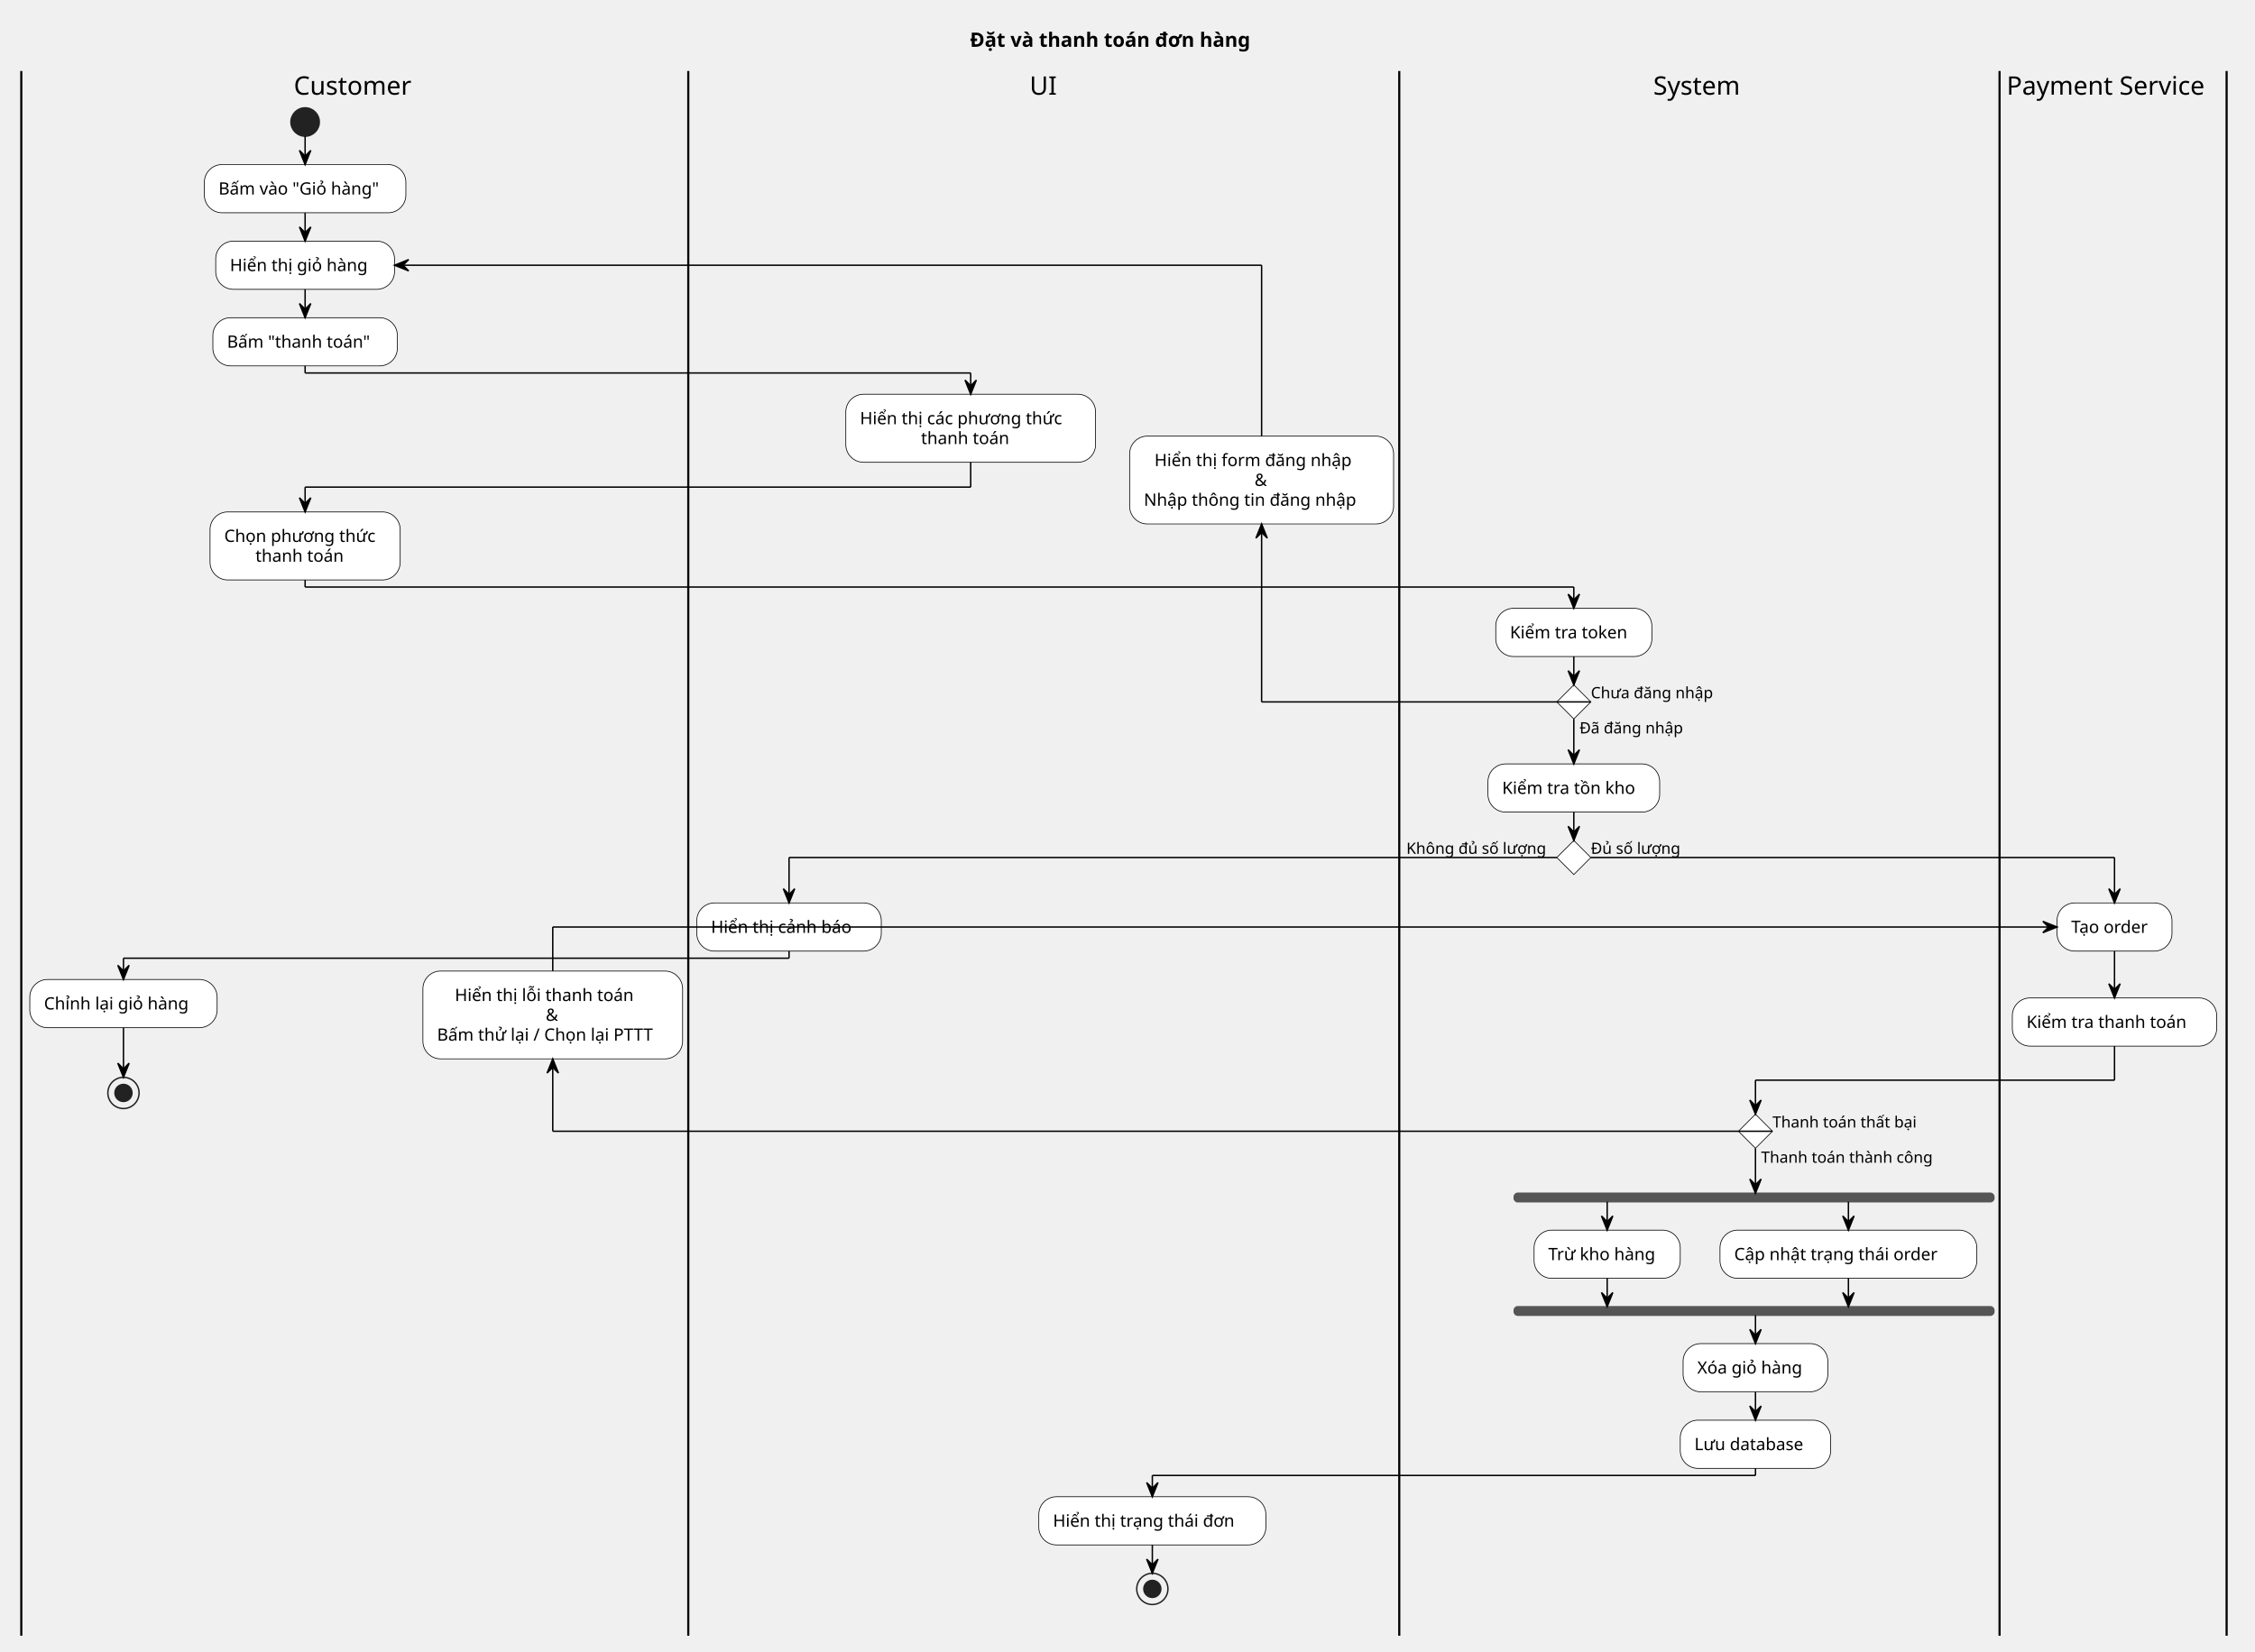
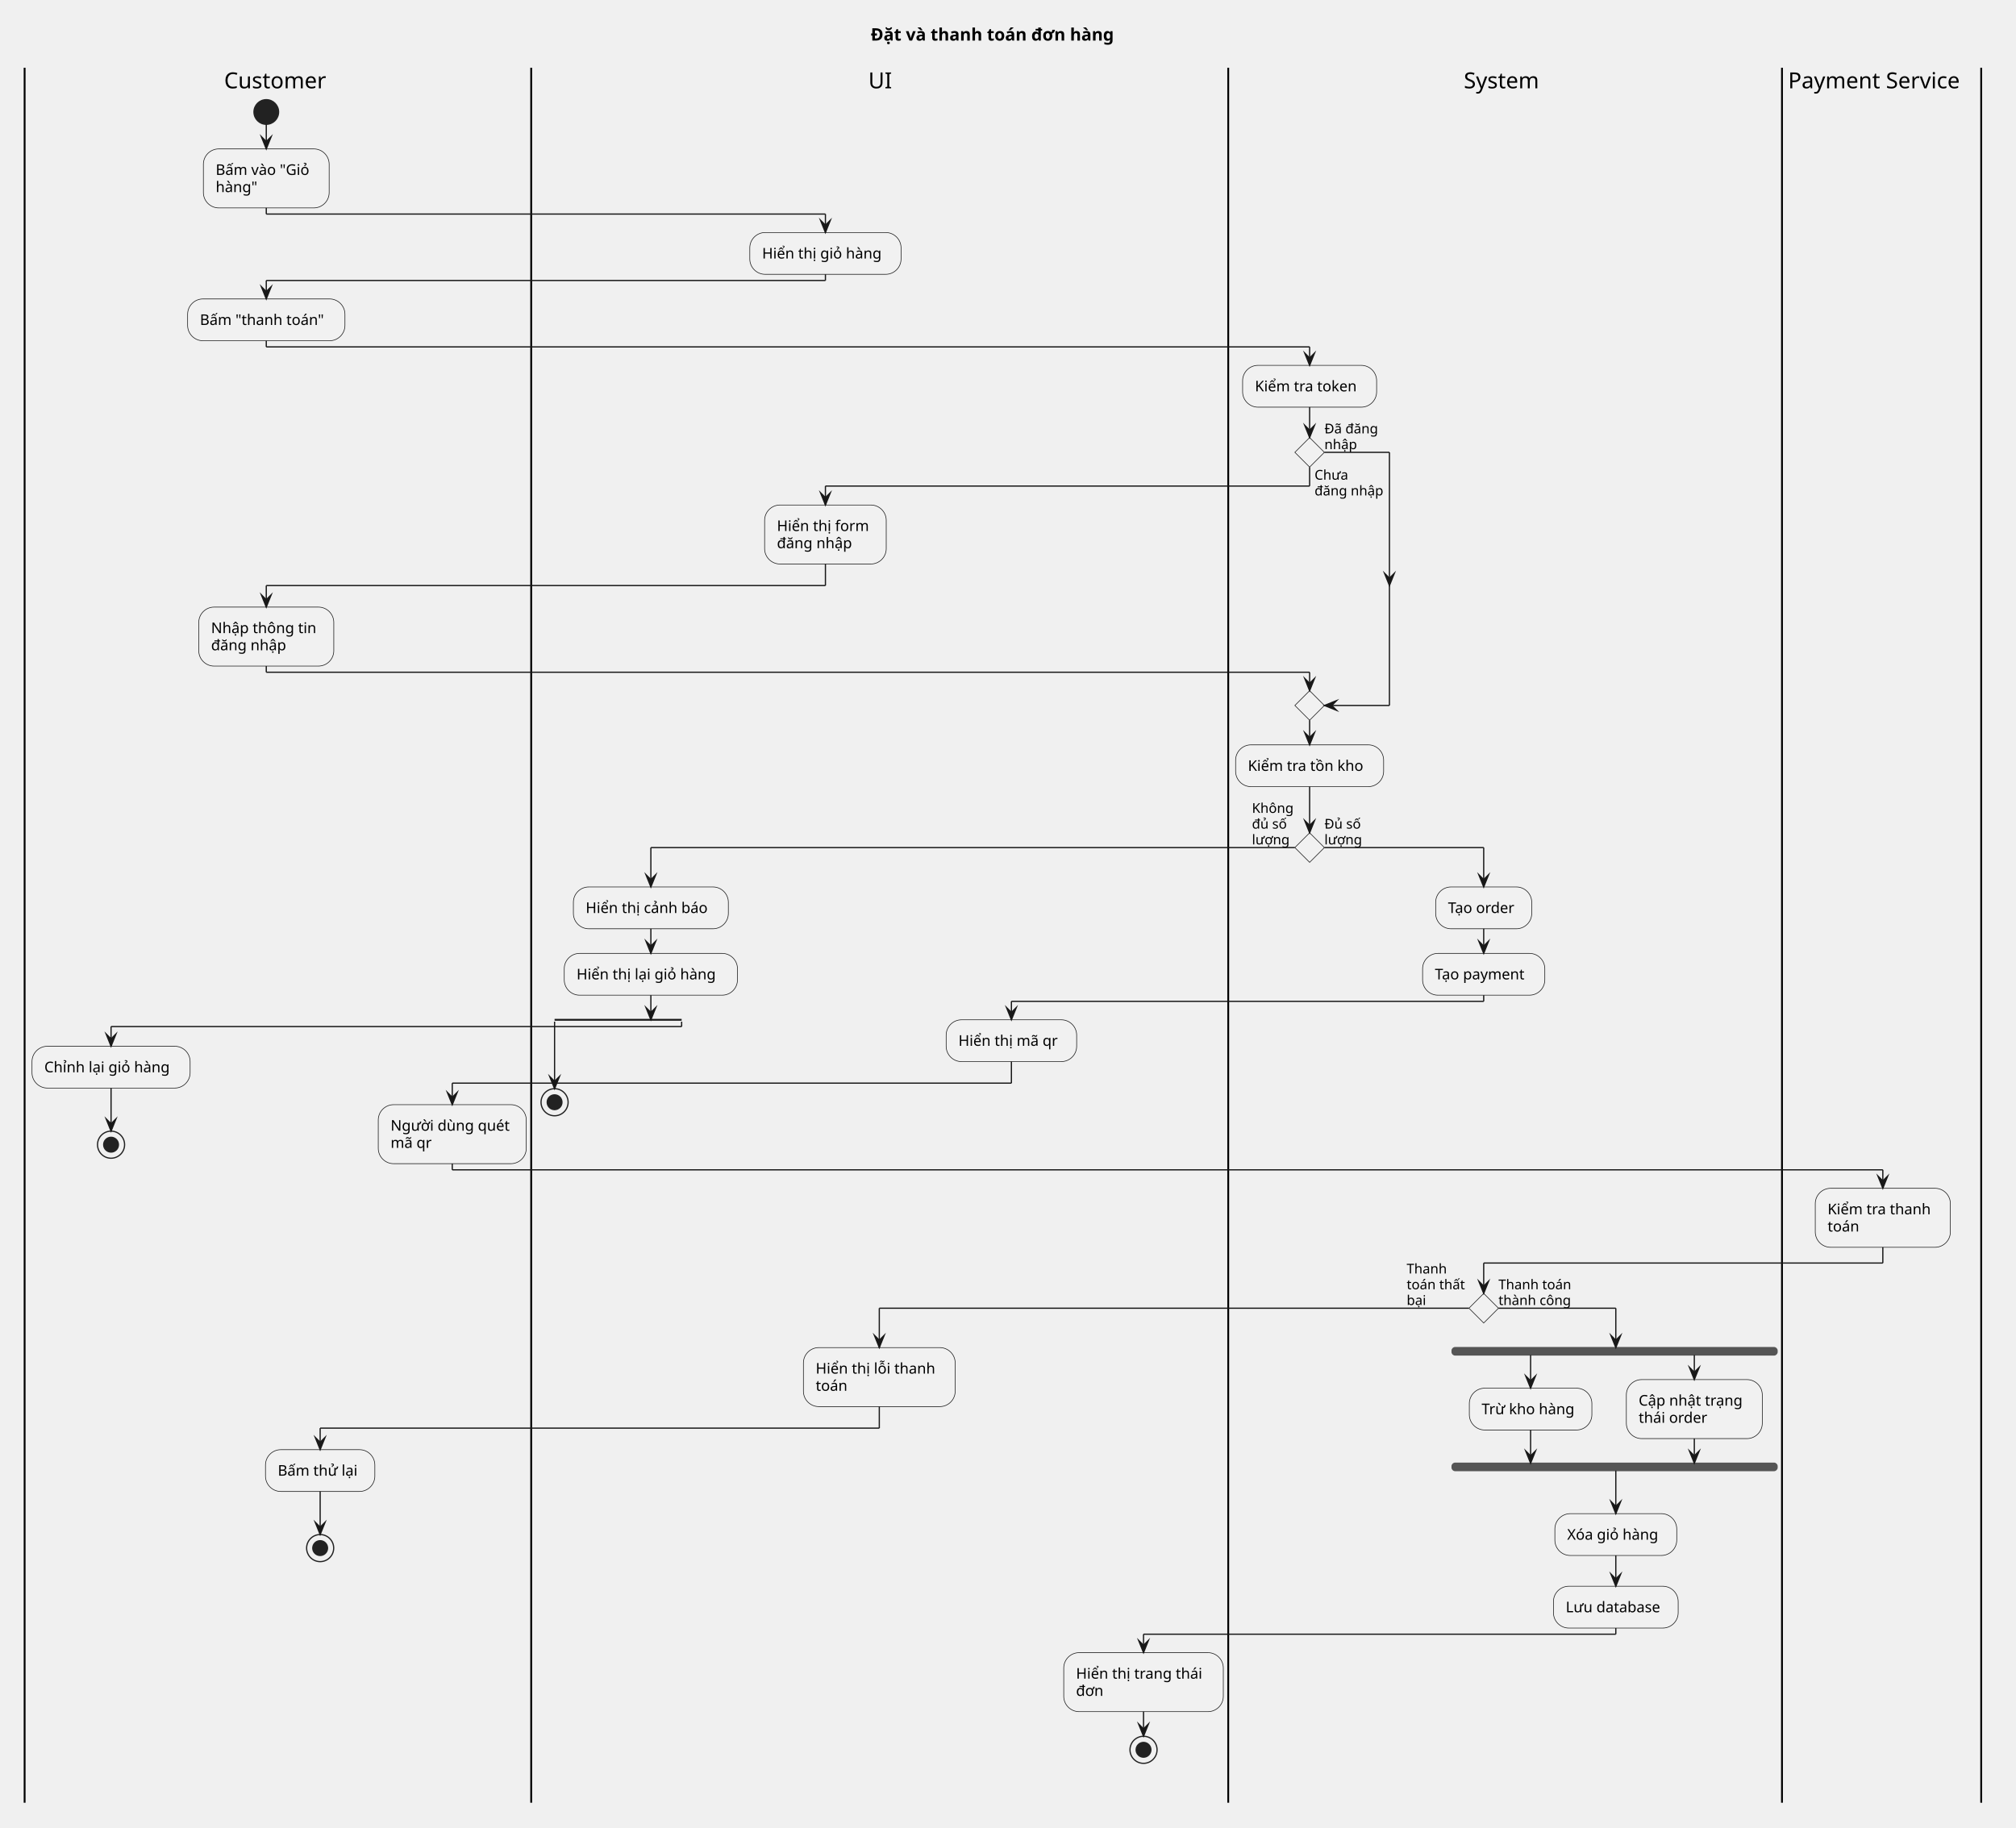
- <svg xmlns="http://www.w3.org/2000/svg" contentStyleType="text/css" height="1164px" preserveAspectRatio="none" style="width:1589px;height:1164px;background:#FFFFFF;" version="1.1" viewBox="0 0 1589 1164" width="1589px" zoomAndPan="magnify">
+ <svg xmlns="http://www.w3.org/2000/svg" version="1.1" data-diagram-type="ACTIVITY" style="width:1638px;height:1485px;background:#FFFFFF;" width="1638px" height="1485px" viewBox="0 0 1638 1485" zoomAndPan="magnify" preserveAspectRatio="none" contentStyleType="text/css">
  <defs />
-   <g>
-     <text fill="#000000" font-family="sans-serif" font-size="14" font-weight="bold" lengthAdjust="spacing" textLength="219" x="683.5" y="32.995">Đặt và thanh toán đơn hàng</text>
-     <rect fill="none" height="20.953" style="stroke:none;stroke-width:1.0;" width="1556" x="15" y="50.042" />
-     <ellipse cx="215" cy="85.995" fill="#222222" rx="10" ry="10" style="stroke:#222222;stroke-width:1.0;" />
-     <rect fill="#FFFFFF" height="33.969" rx="12.5" ry="12.5" style="stroke:#000000;stroke-width:0.5;" width="142" x="144" y="115.995" />
-     <text fill="#000000" font-family="sans-serif" font-size="12" lengthAdjust="spacing" textLength="122" x="154" y="137.134">Bấm vào "Giỏ hàng"</text>
-     <rect fill="#FFFFFF" height="33.969" rx="12.5" ry="12.5" style="stroke:#000000;stroke-width:0.5;" width="130" x="150" y="223.933" />
-     <text fill="#000000" font-family="sans-serif" font-size="12" lengthAdjust="spacing" textLength="110" x="160" y="245.071">Bấm "thanh toán"</text>
-     <rect fill="#FFFFFF" height="47.938" rx="12.5" ry="12.5" style="stroke:#000000;stroke-width:0.5;" width="134" x="148" y="360.839" />
-     <text fill="#000000" font-family="sans-serif" font-size="12" lengthAdjust="spacing" textLength="114" x="158" y="381.978">Chọn phương thức</text>
-     <text fill="#000000" font-family="sans-serif" font-size="12" lengthAdjust="spacing" textLength="70" x="180" y="395.946">thanh toán</text>
-     <rect fill="#FFFFFF" height="33.969" rx="12.5" ry="12.5" style="stroke:#000000;stroke-width:0.5;" width="126" x="152" y="169.964" />
-     <text fill="#000000" font-family="sans-serif" font-size="12" lengthAdjust="spacing" textLength="106" x="162" y="191.102">Hiển thị giỏ hàng</text>
-     <rect fill="#FFFFFF" height="33.969" rx="12.5" ry="12.5" style="stroke:#000000;stroke-width:0.5;" width="132" x="21" y="690.393" />
-     <text fill="#000000" font-family="sans-serif" font-size="12" lengthAdjust="spacing" textLength="112" x="31" y="711.532">Chỉnh lại giỏ hàng</text>
-     <ellipse cx="87" cy="770.362" fill="none" rx="11" ry="11" style="stroke:#222222;stroke-width:1.0;" />
-     <ellipse cx="87" cy="770.362" fill="#222222" rx="6" ry="6" style="stroke:#222222;stroke-width:1.0;" />
-     <rect fill="#FFFFFF" height="61.906" rx="12.5" ry="12.5" style="stroke:#000000;stroke-width:0.5;" width="183" x="298" y="684.44" />
-     <text fill="#000000" font-family="sans-serif" font-size="12" lengthAdjust="spacing" textLength="138" x="320.5" y="705.579">Hiển thị lỗi thanh toán</text>
-     <text fill="#000000" font-family="sans-serif" font-size="12" lengthAdjust="spacing" textLength="10" x="384.5" y="719.547">&amp;</text>
-     <text fill="#000000" font-family="sans-serif" font-size="12" lengthAdjust="spacing" textLength="163" x="308" y="733.516">Bấm thử lại / Chọn lại PTTT</text>
-     <line style="stroke:#000000;stroke-width:1.5;" x1="15" x2="15" y1="50.042" y2="1152.947" />
-     <rect fill="#FFFFFF" height="47.938" rx="12.5" ry="12.5" style="stroke:#000000;stroke-width:0.5;" width="176" x="596" y="277.901" />
-     <text fill="#000000" font-family="sans-serif" font-size="12" lengthAdjust="spacing" textLength="156" x="606" y="299.04">Hiển thị các phương thức</text>
-     <text fill="#000000" font-family="sans-serif" font-size="12" lengthAdjust="spacing" textLength="70" x="649" y="313.009">thanh toán</text>
-     <rect fill="#FFFFFF" height="61.906" rx="12.5" ry="12.5" style="stroke:#000000;stroke-width:0.5;" width="186" x="796" y="307.401" />
-     <text fill="#000000" font-family="sans-serif" font-size="12" lengthAdjust="spacing" textLength="151" x="813.5" y="328.54">Hiển thị form đăng nhập</text>
-     <text fill="#000000" font-family="sans-serif" font-size="12" lengthAdjust="spacing" textLength="10" x="884" y="342.509">&amp;</text>
-     <text fill="#000000" font-family="sans-serif" font-size="12" lengthAdjust="spacing" textLength="166" x="806" y="356.478">Nhập thông tin đăng nhập</text>
-     <rect fill="#FFFFFF" height="33.969" rx="12.5" ry="12.5" style="stroke:#000000;stroke-width:0.5;" width="130" x="491" y="636.424" />
-     <text fill="#000000" font-family="sans-serif" font-size="12" lengthAdjust="spacing" textLength="110" x="501" y="657.563">Hiển thị cảnh báo</text>
-     <rect fill="#FFFFFF" height="33.969" rx="12.5" ry="12.5" style="stroke:#000000;stroke-width:0.5;" width="160" x="732" y="1054.978" />
-     <text fill="#000000" font-family="sans-serif" font-size="12" lengthAdjust="spacing" textLength="140" x="742" y="1076.117">Hiển thị trạng thái đơn</text>
-     <ellipse cx="812" cy="1119.947" fill="none" rx="11" ry="11" style="stroke:#222222;stroke-width:1.0;" />
-     <ellipse cx="812" cy="1119.947" fill="#222222" rx="6" ry="6" style="stroke:#222222;stroke-width:1.0;" />
-     <line style="stroke:#000000;stroke-width:1.5;" x1="485" x2="485" y1="50.042" y2="1152.947" />
-     <rect fill="#FFFFFF" height="33.969" rx="12.5" ry="12.5" style="stroke:#000000;stroke-width:0.5;" width="110" x="1054" y="428.776" />
-     <text fill="#000000" font-family="sans-serif" font-size="12" lengthAdjust="spacing" textLength="90" x="1064" y="449.915">Kiểm tra token</text>
-     <polygon fill="#FFFFFF" points="1109,482.745,1109,482.745,1121,494.745,1109,506.745,1109,506.745,1097,494.745,1109,482.745" style="stroke:#000000;stroke-width:0.5;" />
-     <text fill="#000000" font-family="sans-serif" font-size="11" lengthAdjust="spacing" textLength="80" x="1113" y="516.956">Đã đăng nhập</text>
-     <text fill="#000000" font-family="sans-serif" font-size="11" lengthAdjust="spacing" textLength="93" x="1121" y="492.151">Chưa đăng nhập</text>
-     <rect fill="#FFFFFF" height="33.969" rx="12.5" ry="12.5" style="stroke:#000000;stroke-width:0.5;" width="121" x="1048.5" y="538.456" />
-     <text fill="#000000" font-family="sans-serif" font-size="12" lengthAdjust="spacing" textLength="101" x="1058.5" y="559.594">Kiểm tra tồn kho</text>
-     <polygon fill="#FFFFFF" points="1109,592.424,1109,592.424,1121,604.424,1109,616.424,1109,616.424,1097,604.424,1109,592.424" style="stroke:#000000;stroke-width:0.5;" />
-     <text fill="#000000" font-family="sans-serif" font-size="11" lengthAdjust="spacing" textLength="106" x="991" y="601.83">Không đủ số lượng</text>
-     <text fill="#000000" font-family="sans-serif" font-size="11" lengthAdjust="spacing" textLength="69" x="1121" y="601.83">Đủ số lượng</text>
-     <polygon fill="#FFFFFF" points="1237,785.362,1237,785.362,1249,797.362,1237,809.362,1237,809.362,1225,797.362,1237,785.362" style="stroke:#000000;stroke-width:0.5;" />
-     <text fill="#000000" font-family="sans-serif" font-size="11" lengthAdjust="spacing" textLength="131" x="1241" y="819.572">Thanh toán thành công</text>
-     <text fill="#000000" font-family="sans-serif" font-size="11" lengthAdjust="spacing" textLength="111" x="1249" y="794.768">Thanh toán thất bại</text>
-     <rect fill="#555555" height="6" rx="2.5" ry="2.5" style="stroke:#555555;stroke-width:1.0;" width="338" x="1067" y="841.072" />
-     <rect fill="#FFFFFF" height="33.969" rx="12.5" ry="12.5" style="stroke:#000000;stroke-width:0.5;" width="103" x="1081" y="867.072" />
-     <text fill="#000000" font-family="sans-serif" font-size="12" lengthAdjust="spacing" textLength="83" x="1091" y="888.211">Trừ kho hàng</text>
-     <rect fill="#FFFFFF" height="33.969" rx="12.5" ry="12.5" style="stroke:#000000;stroke-width:0.5;" width="181" x="1212" y="867.072" />
-     <text fill="#000000" font-family="sans-serif" font-size="12" lengthAdjust="spacing" textLength="161" x="1222" y="888.211">Cập nhật trạng thái order</text>
-     <rect fill="#555555" height="6" rx="2.5" ry="2.5" style="stroke:#555555;stroke-width:1.0;" width="338" x="1067" y="921.041" />
-     <rect fill="#FFFFFF" height="33.969" rx="12.5" ry="12.5" style="stroke:#000000;stroke-width:0.5;" width="102" x="1186" y="947.041" />
-     <text fill="#000000" font-family="sans-serif" font-size="12" lengthAdjust="spacing" textLength="82" x="1196" y="968.18">Xóa giỏ hàng</text>
-     <rect fill="#FFFFFF" height="33.969" rx="12.5" ry="12.5" style="stroke:#000000;stroke-width:0.5;" width="106" x="1184" y="1001.01" />
-     <text fill="#000000" font-family="sans-serif" font-size="12" lengthAdjust="spacing" textLength="86" x="1194" y="1022.148">Lưu database</text>
-     <line style="stroke:#000000;stroke-width:1.5;" x1="986" x2="986" y1="50.042" y2="1152.947" />
-     <rect fill="#FFFFFF" height="33.969" rx="12.5" ry="12.5" style="stroke:#000000;stroke-width:0.5;" width="144" x="1418" y="703.393" />
-     <text fill="#000000" font-family="sans-serif" font-size="12" lengthAdjust="spacing" textLength="124" x="1428" y="724.532">Kiểm tra thanh toán</text>
-     <rect fill="#FFFFFF" height="33.969" rx="12.5" ry="12.5" style="stroke:#000000;stroke-width:0.5;" width="81" x="1449.5" y="636.424" />
-     <text fill="#000000" font-family="sans-serif" font-size="12" lengthAdjust="spacing" textLength="61" x="1459.5" y="657.563">Tạo order</text>
-     <line style="stroke:#000000;stroke-width:1.5;" x1="1409" x2="1409" y1="50.042" y2="1152.947" />
-     <line style="stroke:#000000;stroke-width:1.5;" x1="1569" x2="1569" y1="50.042" y2="1152.947" />
-     <line style="stroke:#000000;stroke-width:1.0;" x1="215" x2="215" y1="95.995" y2="115.995" />
-     <polygon fill="#000000" points="211,105.995,215,115.995,219,105.995,215,109.995" style="stroke:#000000;stroke-width:1.0;" />
-     <line style="stroke:#000000;stroke-width:1.0;" x1="215" x2="215" y1="203.933" y2="223.933" />
-     <polygon fill="#000000" points="211,213.933,215,223.933,219,213.933,215,217.933" style="stroke:#000000;stroke-width:1.0;" />
-     <line style="stroke:#000000;stroke-width:1.0;" x1="215" x2="215" y1="149.964" y2="169.964" />
-     <polygon fill="#000000" points="211,159.964,215,169.964,219,159.964,215,163.964" style="stroke:#000000;stroke-width:1.0;" />
-     <line style="stroke:#000000;stroke-width:1.0;" x1="87" x2="87" y1="724.362" y2="759.362" />
-     <polygon fill="#000000" points="83,749.362,87,759.362,91,749.362,87,753.362" style="stroke:#000000;stroke-width:1.0;" />
-     <line style="stroke:#000000;stroke-width:1.0;" x1="812" x2="812" y1="1088.947" y2="1108.947" />
-     <polygon fill="#000000" points="808,1098.947,812,1108.947,816,1098.947,812,1102.947" style="stroke:#000000;stroke-width:1.0;" />
-     <line style="stroke:#000000;stroke-width:1.0;" x1="1109" x2="1109" y1="462.745" y2="482.745" />
-     <polygon fill="#000000" points="1105,472.745,1109,482.745,1113,472.745,1109,476.745" style="stroke:#000000;stroke-width:1.0;" />
-     <line style="stroke:#000000;stroke-width:1.0;" x1="1109" x2="1109" y1="506.745" y2="538.456" />
-     <polygon fill="#000000" points="1105,528.456,1109,538.456,1113,528.456,1109,532.456" style="stroke:#000000;stroke-width:1.0;" />
-     <line style="stroke:#000000;stroke-width:1.0;" x1="1132.5" x2="1132.5" y1="847.072" y2="867.072" />
-     <polygon fill="#000000" points="1128.5,857.072,1132.5,867.072,1136.5,857.072,1132.5,861.072" style="stroke:#000000;stroke-width:1.0;" />
-     <line style="stroke:#000000;stroke-width:1.0;" x1="1302.5" x2="1302.5" y1="847.072" y2="867.072" />
-     <polygon fill="#000000" points="1298.5,857.072,1302.5,867.072,1306.5,857.072,1302.5,861.072" style="stroke:#000000;stroke-width:1.0;" />
-     <line style="stroke:#000000;stroke-width:1.0;" x1="1132.5" x2="1132.5" y1="901.041" y2="921.041" />
-     <polygon fill="#000000" points="1128.5,911.041,1132.5,921.041,1136.5,911.041,1132.5,915.041" style="stroke:#000000;stroke-width:1.0;" />
-     <line style="stroke:#000000;stroke-width:1.0;" x1="1302.5" x2="1302.5" y1="901.041" y2="921.041" />
-     <polygon fill="#000000" points="1298.5,911.041,1302.5,921.041,1306.5,911.041,1302.5,915.041" style="stroke:#000000;stroke-width:1.0;" />
-     <line style="stroke:#000000;stroke-width:1.0;" x1="1237" x2="1237" y1="809.362" y2="841.072" />
-     <polygon fill="#000000" points="1233,831.072,1237,841.072,1241,831.072,1237,835.072" style="stroke:#000000;stroke-width:1.0;" />
-     <line style="stroke:#000000;stroke-width:1.0;" x1="1237" x2="1237" y1="927.041" y2="947.041" />
-     <polygon fill="#000000" points="1233,937.041,1237,947.041,1241,937.041,1237,941.041" style="stroke:#000000;stroke-width:1.0;" />
-     <line style="stroke:#000000;stroke-width:1.0;" x1="1237" x2="1237" y1="981.01" y2="1001.01" />
-     <polygon fill="#000000" points="1233,991.01,1237,1001.01,1241,991.01,1237,995.01" style="stroke:#000000;stroke-width:1.0;" />
-     <line style="stroke:#000000;stroke-width:1.0;" x1="1109" x2="1109" y1="572.424" y2="592.424" />
-     <polygon fill="#000000" points="1105,582.424,1109,592.424,1113,582.424,1109,586.424" style="stroke:#000000;stroke-width:1.0;" />
-     <line style="stroke:#000000;stroke-width:1.0;" x1="1490" x2="1490" y1="670.393" y2="703.393" />
-     <polygon fill="#000000" points="1486,693.393,1490,703.393,1494,693.393,1490,697.393" style="stroke:#000000;stroke-width:1.0;" />
-     <line style="stroke:#000000;stroke-width:1.0;" x1="215" x2="215" y1="257.901" y2="262.901" />
-     <line style="stroke:#000000;stroke-width:1.0;" x1="215" x2="684" y1="262.901" y2="262.901" />
-     <line style="stroke:#000000;stroke-width:1.0;" x1="684" x2="684" y1="262.901" y2="277.901" />
-     <polygon fill="#000000" points="680,267.901,684,277.901,688,267.901,684,271.901" style="stroke:#000000;stroke-width:1.0;" />
-     <line style="stroke:#000000;stroke-width:1.0;" x1="684" x2="684" y1="325.839" y2="343.339" />
-     <line style="stroke:#000000;stroke-width:1.0;" x1="684" x2="215" y1="343.339" y2="343.339" />
-     <line style="stroke:#000000;stroke-width:1.0;" x1="215" x2="215" y1="343.339" y2="360.839" />
-     <polygon fill="#000000" points="211,350.839,215,360.839,219,350.839,215,354.839" style="stroke:#000000;stroke-width:1.0;" />
-     <line style="stroke:#000000;stroke-width:1.0;" x1="215" x2="215" y1="408.776" y2="413.776" />
-     <line style="stroke:#000000;stroke-width:1.0;" x1="215" x2="1109" y1="413.776" y2="413.776" />
-     <line style="stroke:#000000;stroke-width:1.0;" x1="1109" x2="1109" y1="413.776" y2="428.776" />
-     <polygon fill="#000000" points="1105,418.776,1109,428.776,1113,418.776,1109,422.776" style="stroke:#000000;stroke-width:1.0;" />
-     <line style="stroke:#000000;stroke-width:1.0;" x1="1121" x2="889" y1="494.745" y2="494.745" />
-     <line style="stroke:#000000;stroke-width:1.0;" x1="889" x2="889" y1="369.308" y2="494.745" />
-     <polygon fill="#000000" points="885,379.308,889,369.308,893,379.308,889,375.308" style="stroke:#000000;stroke-width:1.0;" />
-     <line style="stroke:#000000;stroke-width:1.0;" x1="889" x2="889" y1="186.948" y2="307.401" />
-     <line style="stroke:#000000;stroke-width:1.0;" x1="889" x2="278" y1="186.948" y2="186.948" />
-     <polygon fill="#000000" points="288,182.948,278,186.948,288,190.948,284,186.948" style="stroke:#000000;stroke-width:1.0;" />
-     <line style="stroke:#000000;stroke-width:1.0;" x1="556" x2="556" y1="670.393" y2="675.393" />
-     <line style="stroke:#000000;stroke-width:1.0;" x1="556" x2="87" y1="675.393" y2="675.393" />
-     <line style="stroke:#000000;stroke-width:1.0;" x1="87" x2="87" y1="675.393" y2="690.393" />
-     <polygon fill="#000000" points="83,680.393,87,690.393,91,680.393,87,684.393" style="stroke:#000000;stroke-width:1.0;" />
-     <line style="stroke:#000000;stroke-width:1.0;" x1="1249" x2="389.5" y1="797.362" y2="797.362" />
-     <line style="stroke:#000000;stroke-width:1.0;" x1="389.5" x2="389.5" y1="746.346" y2="797.362" />
-     <polygon fill="#000000" points="385.5,756.346,389.5,746.346,393.5,756.346,389.5,752.346" style="stroke:#000000;stroke-width:1.0;" />
-     <line style="stroke:#000000;stroke-width:1.0;" x1="389.5" x2="389.5" y1="653.409" y2="684.44" />
-     <line style="stroke:#000000;stroke-width:1.0;" x1="389.5" x2="1449.5" y1="653.409" y2="653.409" />
-     <polygon fill="#000000" points="1439.5,649.409,1449.5,653.409,1439.5,657.409,1443.5,653.409" style="stroke:#000000;stroke-width:1.0;" />
-     <line style="stroke:#000000;stroke-width:1.0;" x1="1490" x2="1490" y1="737.362" y2="761.362" />
-     <line style="stroke:#000000;stroke-width:1.0;" x1="1490" x2="1237" y1="761.362" y2="761.362" />
-     <line style="stroke:#000000;stroke-width:1.0;" x1="1237" x2="1237" y1="761.362" y2="785.362" />
-     <polygon fill="#000000" points="1233,775.362,1237,785.362,1241,775.362,1237,779.362" style="stroke:#000000;stroke-width:1.0;" />
-     <line style="stroke:#000000;stroke-width:1.0;" x1="1237" x2="1237" y1="1034.978" y2="1039.978" />
-     <line style="stroke:#000000;stroke-width:1.0;" x1="1237" x2="812" y1="1039.978" y2="1039.978" />
-     <line style="stroke:#000000;stroke-width:1.0;" x1="812" x2="812" y1="1039.978" y2="1054.978" />
-     <polygon fill="#000000" points="808,1044.978,812,1054.978,816,1044.978,812,1048.978" style="stroke:#000000;stroke-width:1.0;" />
-     <line style="stroke:#000000;stroke-width:1.0;" x1="1097" x2="556" y1="604.424" y2="604.424" />
-     <line style="stroke:#000000;stroke-width:1.0;" x1="556" x2="556" y1="604.424" y2="636.424" />
-     <polygon fill="#000000" points="552,626.424,556,636.424,560,626.424,556,630.424" style="stroke:#000000;stroke-width:1.0;" />
-     <line style="stroke:#000000;stroke-width:1.0;" x1="1121" x2="1490" y1="604.424" y2="604.424" />
-     <line style="stroke:#000000;stroke-width:1.0;" x1="1490" x2="1490" y1="604.424" y2="636.424" />
-     <polygon fill="#000000" points="1486,626.424,1490,636.424,1494,626.424,1490,630.424" style="stroke:#000000;stroke-width:1.0;" />
-     <text fill="#000000" font-family="sans-serif" font-size="18" lengthAdjust="spacing" textLength="86" x="207" y="66.75">Customer</text>
-     <text fill="#000000" font-family="sans-serif" font-size="18" lengthAdjust="spacing" textLength="20" x="725.5" y="66.75">UI</text>
-     <text fill="#000000" font-family="sans-serif" font-size="18" lengthAdjust="spacing" textLength="65" x="1165" y="66.75">System</text>
-     <text fill="#000000" font-family="sans-serif" font-size="18" lengthAdjust="spacing" textLength="150" x="1414" y="66.75">Payment Service</text>
+   <g font-family="sans-serif" lengthAdjust="spacing">
+     <g class="title" data-source-line="1">
+       <text x="707.499" y="32.995" fill="#000" font-size="14" textLength="221.587" font-weight="700">Đặt và thanh toán đơn hàng</text>
+     </g>
+     <rect x="20" y="55.042" width="1591.585" height="20.953" fill="none" style="stroke:none;" />
+     <ellipse cx="216.351" cy="90.995" rx="10" ry="10" fill="#222" style="stroke:#222;stroke-width:1;" />
+     <rect x="165.253" y="120.995" width="102.195" height="47.938" fill="#F1F1F1" style="stroke:#181818;stroke-width:0.5;" rx="12.5" ry="12.5" />
+     <text x="175.253" y="142.134" fill="#000" font-size="12" textLength="82.195">Bấm vào "Giỏ</text>
+     <text x="175.253" y="156.103" fill="#000" font-size="12" textLength="35.701">hàng"</text>
+     <rect x="152.439" y="242.901" width="127.824" height="33.969" fill="#F1F1F1" style="stroke:#181818;stroke-width:0.5;" rx="12.5" ry="12.5" />
+     <text x="162.439" y="264.04" fill="#000" font-size="12" textLength="107.824">Bấm "thanh toán"</text>
+     <rect x="161.5" y="493.285" width="109.701" height="47.938" fill="#F1F1F1" style="stroke:#181818;stroke-width:0.5;" rx="12.5" ry="12.5" />
+     <text x="171.5" y="514.423" fill="#000" font-size="12" textLength="89.701">Nhập thông tin</text>
+     <text x="171.5" y="528.392" fill="#000" font-size="12" textLength="64.189">đăng nhập</text>
+     <rect x="26" y="850.137" width="128.469" height="33.969" fill="#F1F1F1" style="stroke:#181818;stroke-width:0.5;" rx="12.5" ry="12.5" />
+     <text x="36" y="871.275" fill="#000" font-size="12" textLength="108.469">Chỉnh lại giỏ hàng</text>
+     <ellipse cx="90.234" cy="930.105" rx="11" ry="11" fill="none" style="stroke:#222;stroke-width:1;" />
+     <ellipse cx="90.234" cy="930.105" rx="6" ry="6" fill="#222" style="stroke:#222;stroke-width:1;" />
+     <rect x="307.337" y="897.605" width="120.26" height="47.938" fill="#F1F1F1" style="stroke:#181818;stroke-width:0.5;" rx="12.5" ry="12.5" />
+     <text x="317.337" y="918.744" fill="#000" font-size="12" textLength="100.26">Người dùng quét</text>
+     <text x="317.337" y="932.713" fill="#000" font-size="12" textLength="35.408">mã qr</text>
+     <rect x="215.707" y="1177.926" width="88.842" height="33.969" fill="#F1F1F1" style="stroke:#181818;stroke-width:0.5;" rx="12.5" ry="12.5" />
+     <text x="225.707" y="1199.065" fill="#000" font-size="12" textLength="68.842">Bấm thử lại</text>
+     <ellipse cx="260.128" cy="1257.895" rx="11" ry="11" fill="none" style="stroke:#222;stroke-width:1;" />
+     <ellipse cx="260.128" cy="1257.895" rx="6" ry="6" fill="#222" style="stroke:#222;stroke-width:1;" />
+     <line x1="20" y1="55.042" x2="20" y2="1464.801" style="stroke:#000;stroke-width:1.5;" />
+     <rect x="609.204" y="188.933" width="122.908" height="33.969" fill="#F1F1F1" style="stroke:#181818;stroke-width:0.5;" rx="12.5" ry="12.5" />
+     <text x="619.204" y="210.071" fill="#000" font-size="12" textLength="102.908">Hiển thị giỏ hàng</text>
+     <rect x="621.253" y="410.347" width="98.809" height="47.938" fill="#F1F1F1" style="stroke:#181818;stroke-width:0.5;" rx="12.5" ry="12.5" />
+     <text x="631.253" y="431.486" fill="#000" font-size="12" textLength="78.809">Hiển thị form</text>
+     <text x="631.253" y="445.455" fill="#000" font-size="12" textLength="64.189">đăng nhập</text>
+     <rect x="465.877" y="720.699" width="125.908" height="33.969" fill="#F1F1F1" style="stroke:#181818;stroke-width:0.5;" rx="12.5" ry="12.5" />
+     <text x="475.877" y="741.838" fill="#000" font-size="12" textLength="105.908">Hiển thị cảnh báo</text>
+     <rect x="458.459" y="774.668" width="140.744" height="33.969" fill="#F1F1F1" style="stroke:#181818;stroke-width:0.5;" rx="12.5" ry="12.5" />
+     <text x="468.459" y="795.807" fill="#000" font-size="12" textLength="120.744">Hiển thị lại giỏ hàng</text>
+     <line x1="450.597" y1="828.637" x2="553.832" y2="828.637" style="stroke:#181818;stroke-width:1.5;" />
+     <ellipse cx="450.597" cy="895.621" rx="11" ry="11" fill="none" style="stroke:#222;stroke-width:1;" />
+     <ellipse cx="450.597" cy="895.621" rx="6" ry="6" fill="#222" style="stroke:#222;stroke-width:1;" />
+     <rect x="768.76" y="828.637" width="106.027" height="33.969" fill="#F1F1F1" style="stroke:#181818;stroke-width:0.5;" rx="12.5" ry="12.5" />
+     <text x="778.76" y="849.775" fill="#000" font-size="12" textLength="86.027">Hiển thị mã qr</text>
+     <rect x="652.776" y="1094.989" width="123.318" height="47.938" fill="#F1F1F1" style="stroke:#181818;stroke-width:0.5;" rx="12.5" ry="12.5" />
+     <text x="662.776" y="1116.127" fill="#000" font-size="12" textLength="103.318">Hiển thị lỗi thanh</text>
+     <text x="662.776" y="1130.096" fill="#000" font-size="12" textLength="27.006">toán</text>
+     <rect x="864.29" y="1342.864" width="129.646" height="47.938" fill="#F1F1F1" style="stroke:#181818;stroke-width:0.5;" rx="12.5" ry="12.5" />
+     <text x="874.29" y="1364.002" fill="#000" font-size="12" textLength="109.646">Hiển thị trang thái</text>
+     <text x="874.29" y="1377.971" fill="#000" font-size="12" textLength="22.564">đơn</text>
+     <ellipse cx="929.114" cy="1421.801" rx="11" ry="11" fill="none" style="stroke:#222;stroke-width:1;" />
+     <ellipse cx="929.114" cy="1421.801" rx="6" ry="6" fill="#222" style="stroke:#222;stroke-width:1;" />
+     <line x1="431.597" y1="55.042" x2="431.597" y2="1464.801" style="stroke:#000;stroke-width:1.5;" />
+     <rect x="1009.626" y="296.87" width="108.881" height="33.969" fill="#F1F1F1" style="stroke:#181818;stroke-width:0.5;" rx="12.5" ry="12.5" />
+     <text x="1019.626" y="318.009" fill="#000" font-size="12" textLength="88.881">Kiểm tra token</text>
+     <polygon points="1064.067,355.542,1064.067,355.542,1076.067,367.542,1064.067,379.542,1064.067,379.542,1052.067,367.542,1064.067,355.542" fill="#F1F1F1" style="stroke:#181818;stroke-width:0.5;stroke-linejoin:miter;stroke-miterlimit:10;" />
+     <text x="1068.067" y="389.753" fill="#000" font-size="11" textLength="28.365">Chưa</text>
+     <text x="1068.067" y="402.558" fill="#000" font-size="11" textLength="58.84">đăng nhập</text>
+     <text x="1076.067" y="352.144" fill="#000" font-size="11" textLength="46.438">Đã đăng</text>
+     <text x="1076.067" y="364.948" fill="#000" font-size="11" textLength="27.667">nhập</text>
+     <polygon points="1064.067,561.222,1076.067,573.222,1064.067,585.222,1052.067,573.222,1064.067,561.222" fill="#F1F1F1" style="stroke:#181818;stroke-width:0.5;stroke-linejoin:miter;stroke-miterlimit:10;" />
+     <rect x="1003.937" y="605.222" width="120.26" height="33.969" fill="#F1F1F1" style="stroke:#181818;stroke-width:0.5;" rx="12.5" ry="12.5" />
+     <text x="1013.937" y="626.361" fill="#000" font-size="12" textLength="100.26">Kiểm tra tồn kho</text>
+     <polygon points="1064.067,676.699,1064.067,676.699,1076.067,688.699,1064.067,700.699,1064.067,700.699,1052.067,688.699,1064.067,676.699" fill="#F1F1F1" style="stroke:#181818;stroke-width:0.5;stroke-linejoin:miter;stroke-miterlimit:10;" />
+     <text x="1017.198" y="660.496" fill="#000" font-size="11" textLength="34.869">Không</text>
+     <text x="1017.198" y="673.3" fill="#000" font-size="11" textLength="29.912">đủ số</text>
+     <text x="1017.198" y="686.105" fill="#000" font-size="11" textLength="30.712">lượng</text>
+     <text x="1076.067" y="673.3" fill="#000" font-size="11" textLength="31.453">Đủ số</text>
+     <text x="1076.067" y="686.105" fill="#000" font-size="11" textLength="30.712">lượng</text>
+     <rect x="1166.483" y="720.699" width="78.049" height="33.969" fill="#F1F1F1" style="stroke:#181818;stroke-width:0.5;" rx="12.5" ry="12.5" />
+     <text x="1176.483" y="741.838" fill="#000" font-size="12" textLength="58.049">Tạo order</text>
+     <rect x="1155.86" y="774.668" width="99.295" height="33.969" fill="#F1F1F1" style="stroke:#181818;stroke-width:0.5;" rx="12.5" ry="12.5" />
+     <text x="1165.86" y="795.807" fill="#000" font-size="12" textLength="79.295">Tạo payment</text>
+     <polygon points="1205.508,1050.989,1205.508,1050.989,1217.508,1062.989,1205.508,1074.989,1205.508,1074.989,1193.508,1062.989,1205.508,1050.989" fill="#F1F1F1" style="stroke:#181818;stroke-width:0.5;stroke-linejoin:miter;stroke-miterlimit:10;" />
+     <text x="1142.917" y="1034.785" fill="#000" font-size="11" textLength="34.375">Thanh</text>
+     <text x="1142.917" y="1047.59" fill="#000" font-size="11" textLength="50.59">toán thất</text>
+     <text x="1142.917" y="1060.395" fill="#000" font-size="11" textLength="16.779">bại</text>
+     <text x="1217.508" y="1047.59" fill="#000" font-size="11" textLength="62.627">Thanh toán</text>
+     <text x="1217.508" y="1060.395" fill="#000" font-size="11" textLength="62.197">thành công</text>
+     <rect x="1179.827" y="1094.989" width="264.039" height="6" fill="#555" style="stroke:#555;stroke-width:1;" rx="2.5" ry="2.5" />
+     <rect x="1193.827" y="1127.973" width="99.576" height="33.969" fill="#F1F1F1" style="stroke:#181818;stroke-width:0.5;" rx="12.5" ry="12.5" />
+     <text x="1203.827" y="1149.112" fill="#000" font-size="12" textLength="79.576">Trừ kho hàng</text>
+     <rect x="1321.404" y="1120.989" width="110.463" height="47.938" fill="#F1F1F1" style="stroke:#181818;stroke-width:0.5;" rx="12.5" ry="12.5" />
+     <text x="1331.404" y="1142.127" fill="#000" font-size="12" textLength="90.463">Cập nhật trạng</text>
+     <text x="1331.404" y="1156.096" fill="#000" font-size="12" textLength="59.021">thái order</text>
+     <rect x="1179.827" y="1188.926" width="264.039" height="6" fill="#555" style="stroke:#555;stroke-width:1;" rx="2.5" ry="2.5" />
+     <rect x="1263.337" y="1229.926" width="99.02" height="33.969" fill="#F1F1F1" style="stroke:#181818;stroke-width:0.5;" rx="12.5" ry="12.5" />
+     <text x="1273.337" y="1251.065" fill="#000" font-size="12" textLength="79.02">Xóa giỏ hàng</text>
+     <rect x="1262.174" y="1288.895" width="101.346" height="33.969" fill="#F1F1F1" style="stroke:#181818;stroke-width:0.5;" rx="12.5" ry="12.5" />
+     <text x="1272.174" y="1310.034" fill="#000" font-size="12" textLength="81.346">Lưu database</text>
+     <line x1="997.937" y1="55.042" x2="997.937" y2="1464.801" style="stroke:#000;stroke-width:1.5;" />
+     <rect x="1474.909" y="965.543" width="109.771" height="47.938" fill="#F1F1F1" style="stroke:#181818;stroke-width:0.5;" rx="12.5" ry="12.5" />
+     <text x="1484.909" y="986.682" fill="#000" font-size="12" textLength="89.771">Kiểm tra thanh</text>
+     <text x="1484.909" y="1000.65" fill="#000" font-size="12" textLength="27.006">toán</text>
+     <line x1="1447.866" y1="55.042" x2="1447.866" y2="1464.801" style="stroke:#000;stroke-width:1.5;" />
+     <line x1="1609.724" y1="55.042" x2="1609.724" y2="1464.801" style="stroke:#000;stroke-width:1.5;" />
+     <line x1="216.351" y1="100.995" x2="216.351" y2="120.995" style="stroke:#181818;stroke-width:1;" />
+     <polygon points="212.351,110.995,216.351,120.995,220.351,110.995,216.351,114.995" fill="#181818" style="stroke:#181818;stroke-width:1;stroke-linejoin:miter;stroke-miterlimit:10;" />
+     <line x1="90.234" y1="884.105" x2="90.234" y2="919.105" style="stroke:#181818;stroke-width:1;" />
+     <polygon points="86.234,909.105,90.234,919.105,94.234,909.105,90.234,913.105" fill="#181818" style="stroke:#181818;stroke-width:1;stroke-linejoin:miter;stroke-miterlimit:10;" />
+     <line x1="260.128" y1="1211.895" x2="260.128" y2="1246.895" style="stroke:#181818;stroke-width:1;" />
+     <polygon points="256.128,1236.895,260.128,1246.895,264.128,1236.895,260.128,1240.895" fill="#181818" style="stroke:#181818;stroke-width:1;stroke-linejoin:miter;stroke-miterlimit:10;" />
+     <line x1="528.832" y1="754.668" x2="528.832" y2="774.668" style="stroke:#181818;stroke-width:1;" />
+     <polygon points="524.832,764.668,528.832,774.668,532.832,764.668,528.832,768.668" fill="#181818" style="stroke:#181818;stroke-width:1;stroke-linejoin:miter;stroke-miterlimit:10;" />
+     <line x1="450.597" y1="830.137" x2="450.597" y2="884.621" style="stroke:#181818;stroke-width:1;" />
+     <polygon points="446.597,874.621,450.597,884.621,454.597,874.621,450.597,878.621" fill="#181818" style="stroke:#181818;stroke-width:1;stroke-linejoin:miter;stroke-miterlimit:10;" />
+     <line x1="528.832" y1="808.637" x2="528.832" y2="828.637" style="stroke:#181818;stroke-width:1;" />
+     <polygon points="524.832,818.637,528.832,828.637,532.832,818.637,528.832,822.637" fill="#181818" style="stroke:#181818;stroke-width:1;stroke-linejoin:miter;stroke-miterlimit:10;" />
+     <line x1="929.114" y1="1390.801" x2="929.114" y2="1410.801" style="stroke:#181818;stroke-width:1;" />
+     <polygon points="925.114,1400.801,929.114,1410.801,933.114,1400.801,929.114,1404.801" fill="#181818" style="stroke:#181818;stroke-width:1;stroke-linejoin:miter;stroke-miterlimit:10;" />
+     <line x1="1076.067" y1="367.542" x2="1128.917" y2="367.542" style="stroke:#181818;stroke-width:1;" />
+     <polygon points="1124.917,465.785,1128.917,475.785,1132.917,465.785,1128.917,469.785" fill="#181818" style="stroke:#181818;stroke-width:1;stroke-linejoin:miter;stroke-miterlimit:10;" />
+     <line x1="1128.917" y1="367.542" x2="1128.917" y2="573.222" style="stroke:#181818;stroke-width:1;" />
+     <line x1="1128.917" y1="573.222" x2="1076.067" y2="573.222" style="stroke:#181818;stroke-width:1;" />
+     <polygon points="1086.067,569.222,1076.067,573.222,1086.067,577.222,1082.067,573.222" fill="#181818" style="stroke:#181818;stroke-width:1;stroke-linejoin:miter;stroke-miterlimit:10;" />
+     <line x1="1064.067" y1="330.839" x2="1064.067" y2="355.542" style="stroke:#181818;stroke-width:1;" />
+     <polygon points="1060.067,345.542,1064.067,355.542,1068.067,345.542,1064.067,349.542" fill="#181818" style="stroke:#181818;stroke-width:1;stroke-linejoin:miter;stroke-miterlimit:10;" />
+     <line x1="1064.067" y1="585.222" x2="1064.067" y2="605.222" style="stroke:#181818;stroke-width:1;" />
+     <polygon points="1060.067,595.222,1064.067,605.222,1068.067,595.222,1064.067,599.222" fill="#181818" style="stroke:#181818;stroke-width:1;stroke-linejoin:miter;stroke-miterlimit:10;" />
+     <line x1="1205.508" y1="754.668" x2="1205.508" y2="774.668" style="stroke:#181818;stroke-width:1;" />
+     <polygon points="1201.508,764.668,1205.508,774.668,1209.508,764.668,1205.508,768.668" fill="#181818" style="stroke:#181818;stroke-width:1;stroke-linejoin:miter;stroke-miterlimit:10;" />
+     <line x1="1243.615" y1="1100.989" x2="1243.615" y2="1127.973" style="stroke:#181818;stroke-width:1;" />
+     <polygon points="1239.615,1117.973,1243.615,1127.973,1247.615,1117.973,1243.615,1121.973" fill="#181818" style="stroke:#181818;stroke-width:1;stroke-linejoin:miter;stroke-miterlimit:10;" />
+     <line x1="1376.635" y1="1100.989" x2="1376.635" y2="1120.989" style="stroke:#181818;stroke-width:1;" />
+     <polygon points="1372.635,1110.989,1376.635,1120.989,1380.635,1110.989,1376.635,1114.989" fill="#181818" style="stroke:#181818;stroke-width:1;stroke-linejoin:miter;stroke-miterlimit:10;" />
+     <line x1="1243.615" y1="1161.942" x2="1243.615" y2="1188.926" style="stroke:#181818;stroke-width:1;" />
+     <polygon points="1239.615,1178.926,1243.615,1188.926,1247.615,1178.926,1243.615,1182.926" fill="#181818" style="stroke:#181818;stroke-width:1;stroke-linejoin:miter;stroke-miterlimit:10;" />
+     <line x1="1376.635" y1="1168.926" x2="1376.635" y2="1188.926" style="stroke:#181818;stroke-width:1;" />
+     <polygon points="1372.635,1178.926,1376.635,1188.926,1380.635,1178.926,1376.635,1182.926" fill="#181818" style="stroke:#181818;stroke-width:1;stroke-linejoin:miter;stroke-miterlimit:10;" />
+     <line x1="1312.847" y1="1194.926" x2="1312.847" y2="1229.926" style="stroke:#181818;stroke-width:1;" />
+     <polygon points="1308.847,1219.926,1312.847,1229.926,1316.847,1219.926,1312.847,1223.926" fill="#181818" style="stroke:#181818;stroke-width:1;stroke-linejoin:miter;stroke-miterlimit:10;" />
+     <line x1="1312.847" y1="1263.895" x2="1312.847" y2="1288.895" style="stroke:#181818;stroke-width:1;" />
+     <polygon points="1308.847,1278.895,1312.847,1288.895,1316.847,1278.895,1312.847,1282.895" fill="#181818" style="stroke:#181818;stroke-width:1;stroke-linejoin:miter;stroke-miterlimit:10;" />
+     <line x1="1217.508" y1="1062.989" x2="1312.847" y2="1062.989" style="stroke:#181818;stroke-width:1;" />
+     <line x1="1312.847" y1="1062.989" x2="1312.847" y2="1094.989" style="stroke:#181818;stroke-width:1;" />
+     <polygon points="1308.847,1084.989,1312.847,1094.989,1316.847,1084.989,1312.847,1088.989" fill="#181818" style="stroke:#181818;stroke-width:1;stroke-linejoin:miter;stroke-miterlimit:10;" />
+     <line x1="1076.067" y1="688.699" x2="1205.508" y2="688.699" style="stroke:#181818;stroke-width:1;" />
+     <line x1="1205.508" y1="688.699" x2="1205.508" y2="720.699" style="stroke:#181818;stroke-width:1;" />
+     <polygon points="1201.508,710.699,1205.508,720.699,1209.508,710.699,1205.508,714.699" fill="#181818" style="stroke:#181818;stroke-width:1;stroke-linejoin:miter;stroke-miterlimit:10;" />
+     <line x1="1064.067" y1="639.191" x2="1064.067" y2="676.699" style="stroke:#181818;stroke-width:1;" />
+     <polygon points="1060.067,666.699,1064.067,676.699,1068.067,666.699,1064.067,670.699" fill="#181818" style="stroke:#181818;stroke-width:1;stroke-linejoin:miter;stroke-miterlimit:10;" />
+     <line x1="216.351" y1="168.933" x2="216.351" y2="173.933" style="stroke:#181818;stroke-width:1;" />
+     <line x1="216.351" y1="173.933" x2="670.658" y2="173.933" style="stroke:#181818;stroke-width:1;" />
+     <line x1="670.658" y1="173.933" x2="670.658" y2="188.933" style="stroke:#181818;stroke-width:1;" />
+     <polygon points="666.658,178.933,670.658,188.933,674.658,178.933,670.658,182.933" fill="#181818" style="stroke:#181818;stroke-width:1;stroke-linejoin:miter;stroke-miterlimit:10;" />
+     <line x1="670.658" y1="222.901" x2="670.658" y2="227.901" style="stroke:#181818;stroke-width:1;" />
+     <line x1="670.658" y1="227.901" x2="216.351" y2="227.901" style="stroke:#181818;stroke-width:1;" />
+     <line x1="216.351" y1="227.901" x2="216.351" y2="242.901" style="stroke:#181818;stroke-width:1;" />
+     <polygon points="212.351,232.901,216.351,242.901,220.351,232.901,216.351,236.901" fill="#181818" style="stroke:#181818;stroke-width:1;stroke-linejoin:miter;stroke-miterlimit:10;" />
+     <line x1="216.351" y1="276.87" x2="216.351" y2="281.87" style="stroke:#181818;stroke-width:1;" />
+     <line x1="216.351" y1="281.87" x2="1064.067" y2="281.87" style="stroke:#181818;stroke-width:1;" />
+     <line x1="1064.067" y1="281.87" x2="1064.067" y2="296.87" style="stroke:#181818;stroke-width:1;" />
+     <polygon points="1060.067,286.87,1064.067,296.87,1068.067,286.87,1064.067,290.87" fill="#181818" style="stroke:#181818;stroke-width:1;stroke-linejoin:miter;stroke-miterlimit:10;" />
+     <line x1="670.658" y1="458.285" x2="670.658" y2="475.785" style="stroke:#181818;stroke-width:1;" />
+     <line x1="670.658" y1="475.785" x2="216.351" y2="475.785" style="stroke:#181818;stroke-width:1;" />
+     <line x1="216.351" y1="475.785" x2="216.351" y2="493.285" style="stroke:#181818;stroke-width:1;" />
+     <polygon points="212.351,483.285,216.351,493.285,220.351,483.285,216.351,487.285" fill="#181818" style="stroke:#181818;stroke-width:1;stroke-linejoin:miter;stroke-miterlimit:10;" />
+     <line x1="1064.067" y1="379.542" x2="1064.067" y2="394.945" style="stroke:#181818;stroke-width:1;" />
+     <line x1="1064.067" y1="394.945" x2="670.658" y2="394.945" style="stroke:#181818;stroke-width:1;" />
+     <line x1="670.658" y1="394.945" x2="670.658" y2="410.347" style="stroke:#181818;stroke-width:1;" />
+     <polygon points="666.658,400.347,670.658,410.347,674.658,400.347,670.658,404.347" fill="#181818" style="stroke:#181818;stroke-width:1;stroke-linejoin:miter;stroke-miterlimit:10;" />
+     <line x1="216.351" y1="541.222" x2="216.351" y2="546.222" style="stroke:#181818;stroke-width:1;" />
+     <line x1="216.351" y1="546.222" x2="1064.067" y2="546.222" style="stroke:#181818;stroke-width:1;" />
+     <line x1="1064.067" y1="546.222" x2="1064.067" y2="561.222" style="stroke:#181818;stroke-width:1;" />
+     <polygon points="1060.067,551.222,1064.067,561.222,1068.067,551.222,1064.067,555.222" fill="#181818" style="stroke:#181818;stroke-width:1;stroke-linejoin:miter;stroke-miterlimit:10;" />
+     <line x1="553.832" y1="830.137" x2="553.832" y2="834.137" style="stroke:#181818;stroke-width:1;" />
+     <line x1="553.832" y1="834.137" x2="90.234" y2="834.137" style="stroke:#181818;stroke-width:1;" />
+     <line x1="90.234" y1="834.137" x2="90.234" y2="850.137" style="stroke:#181818;stroke-width:1;" />
+     <polygon points="86.234,840.137,90.234,850.137,94.234,840.137,90.234,844.137" fill="#181818" style="stroke:#181818;stroke-width:1;stroke-linejoin:miter;stroke-miterlimit:10;" />
+     <line x1="1205.508" y1="808.637" x2="1205.508" y2="813.637" style="stroke:#181818;stroke-width:1;" />
+     <line x1="1205.508" y1="813.637" x2="821.774" y2="813.637" style="stroke:#181818;stroke-width:1;" />
+     <line x1="821.774" y1="813.637" x2="821.774" y2="828.637" style="stroke:#181818;stroke-width:1;" />
+     <polygon points="817.774,818.637,821.774,828.637,825.774,818.637,821.774,822.637" fill="#181818" style="stroke:#181818;stroke-width:1;stroke-linejoin:miter;stroke-miterlimit:10;" />
+     <line x1="821.774" y1="862.605" x2="821.774" y2="880.105" style="stroke:#181818;stroke-width:1;" />
+     <line x1="821.774" y1="880.105" x2="367.467" y2="880.105" style="stroke:#181818;stroke-width:1;" />
+     <line x1="367.467" y1="880.105" x2="367.467" y2="897.605" style="stroke:#181818;stroke-width:1;" />
+     <polygon points="363.467,887.605,367.467,897.605,371.467,887.605,367.467,891.605" fill="#181818" style="stroke:#181818;stroke-width:1;stroke-linejoin:miter;stroke-miterlimit:10;" />
+     <line x1="367.467" y1="945.543" x2="367.467" y2="950.543" style="stroke:#181818;stroke-width:1;" />
+     <line x1="367.467" y1="950.543" x2="1529.795" y2="950.543" style="stroke:#181818;stroke-width:1;" />
+     <line x1="1529.795" y1="950.543" x2="1529.795" y2="965.543" style="stroke:#181818;stroke-width:1;" />
+     <polygon points="1525.795,955.543,1529.795,965.543,1533.795,955.543,1529.795,959.543" fill="#181818" style="stroke:#181818;stroke-width:1;stroke-linejoin:miter;stroke-miterlimit:10;" />
+     <line x1="714.435" y1="1142.926" x2="714.435" y2="1160.426" style="stroke:#181818;stroke-width:1;" />
+     <line x1="714.435" y1="1160.426" x2="260.128" y2="1160.426" style="stroke:#181818;stroke-width:1;" />
+     <line x1="260.128" y1="1160.426" x2="260.128" y2="1177.926" style="stroke:#181818;stroke-width:1;" />
+     <polygon points="256.128,1167.926,260.128,1177.926,264.128,1167.926,260.128,1171.926" fill="#181818" style="stroke:#181818;stroke-width:1;stroke-linejoin:miter;stroke-miterlimit:10;" />
+     <line x1="1312.847" y1="1322.864" x2="1312.847" y2="1327.864" style="stroke:#181818;stroke-width:1;" />
+     <line x1="1312.847" y1="1327.864" x2="929.114" y2="1327.864" style="stroke:#181818;stroke-width:1;" />
+     <line x1="929.114" y1="1327.864" x2="929.114" y2="1342.864" style="stroke:#181818;stroke-width:1;" />
+     <polygon points="925.114,1332.864,929.114,1342.864,933.114,1332.864,929.114,1336.864" fill="#181818" style="stroke:#181818;stroke-width:1;stroke-linejoin:miter;stroke-miterlimit:10;" />
+     <line x1="1193.508" y1="1062.989" x2="714.435" y2="1062.989" style="stroke:#181818;stroke-width:1;" />
+     <line x1="714.435" y1="1062.989" x2="714.435" y2="1094.989" style="stroke:#181818;stroke-width:1;" />
+     <polygon points="710.435,1084.989,714.435,1094.989,718.435,1084.989,714.435,1088.989" fill="#181818" style="stroke:#181818;stroke-width:1;stroke-linejoin:miter;stroke-miterlimit:10;" />
+     <line x1="1529.795" y1="1013.48" x2="1529.795" y2="1026.282" style="stroke:#181818;stroke-width:1;" />
+     <line x1="1529.795" y1="1026.282" x2="1205.508" y2="1026.282" style="stroke:#181818;stroke-width:1;" />
+     <line x1="1205.508" y1="1026.282" x2="1205.508" y2="1050.989" style="stroke:#181818;stroke-width:1;" />
+     <polygon points="1201.508,1040.989,1205.508,1050.989,1209.508,1040.989,1205.508,1044.989" fill="#181818" style="stroke:#181818;stroke-width:1;stroke-linejoin:miter;stroke-miterlimit:10;" />
+     <line x1="1052.067" y1="688.699" x2="528.832" y2="688.699" style="stroke:#181818;stroke-width:1;" />
+     <line x1="528.832" y1="688.699" x2="528.832" y2="720.699" style="stroke:#181818;stroke-width:1;" />
+     <polygon points="524.832,710.699,528.832,720.699,532.832,710.699,528.832,714.699" fill="#181818" style="stroke:#181818;stroke-width:1;stroke-linejoin:miter;stroke-miterlimit:10;" />
+     <text x="182.082" y="71.75" fill="#000" font-size="18" textLength="87.434">Customer</text>
+     <text x="705.525" y="71.75" fill="#000" font-size="18" textLength="18.483">UI</text>
+     <text x="1189.341" y="71.75" fill="#000" font-size="18" textLength="67.122">System</text>
+     <text x="1452.866" y="71.75" fill="#000" font-size="18" textLength="151.857">Payment Service</text>
  </g>
</svg>
